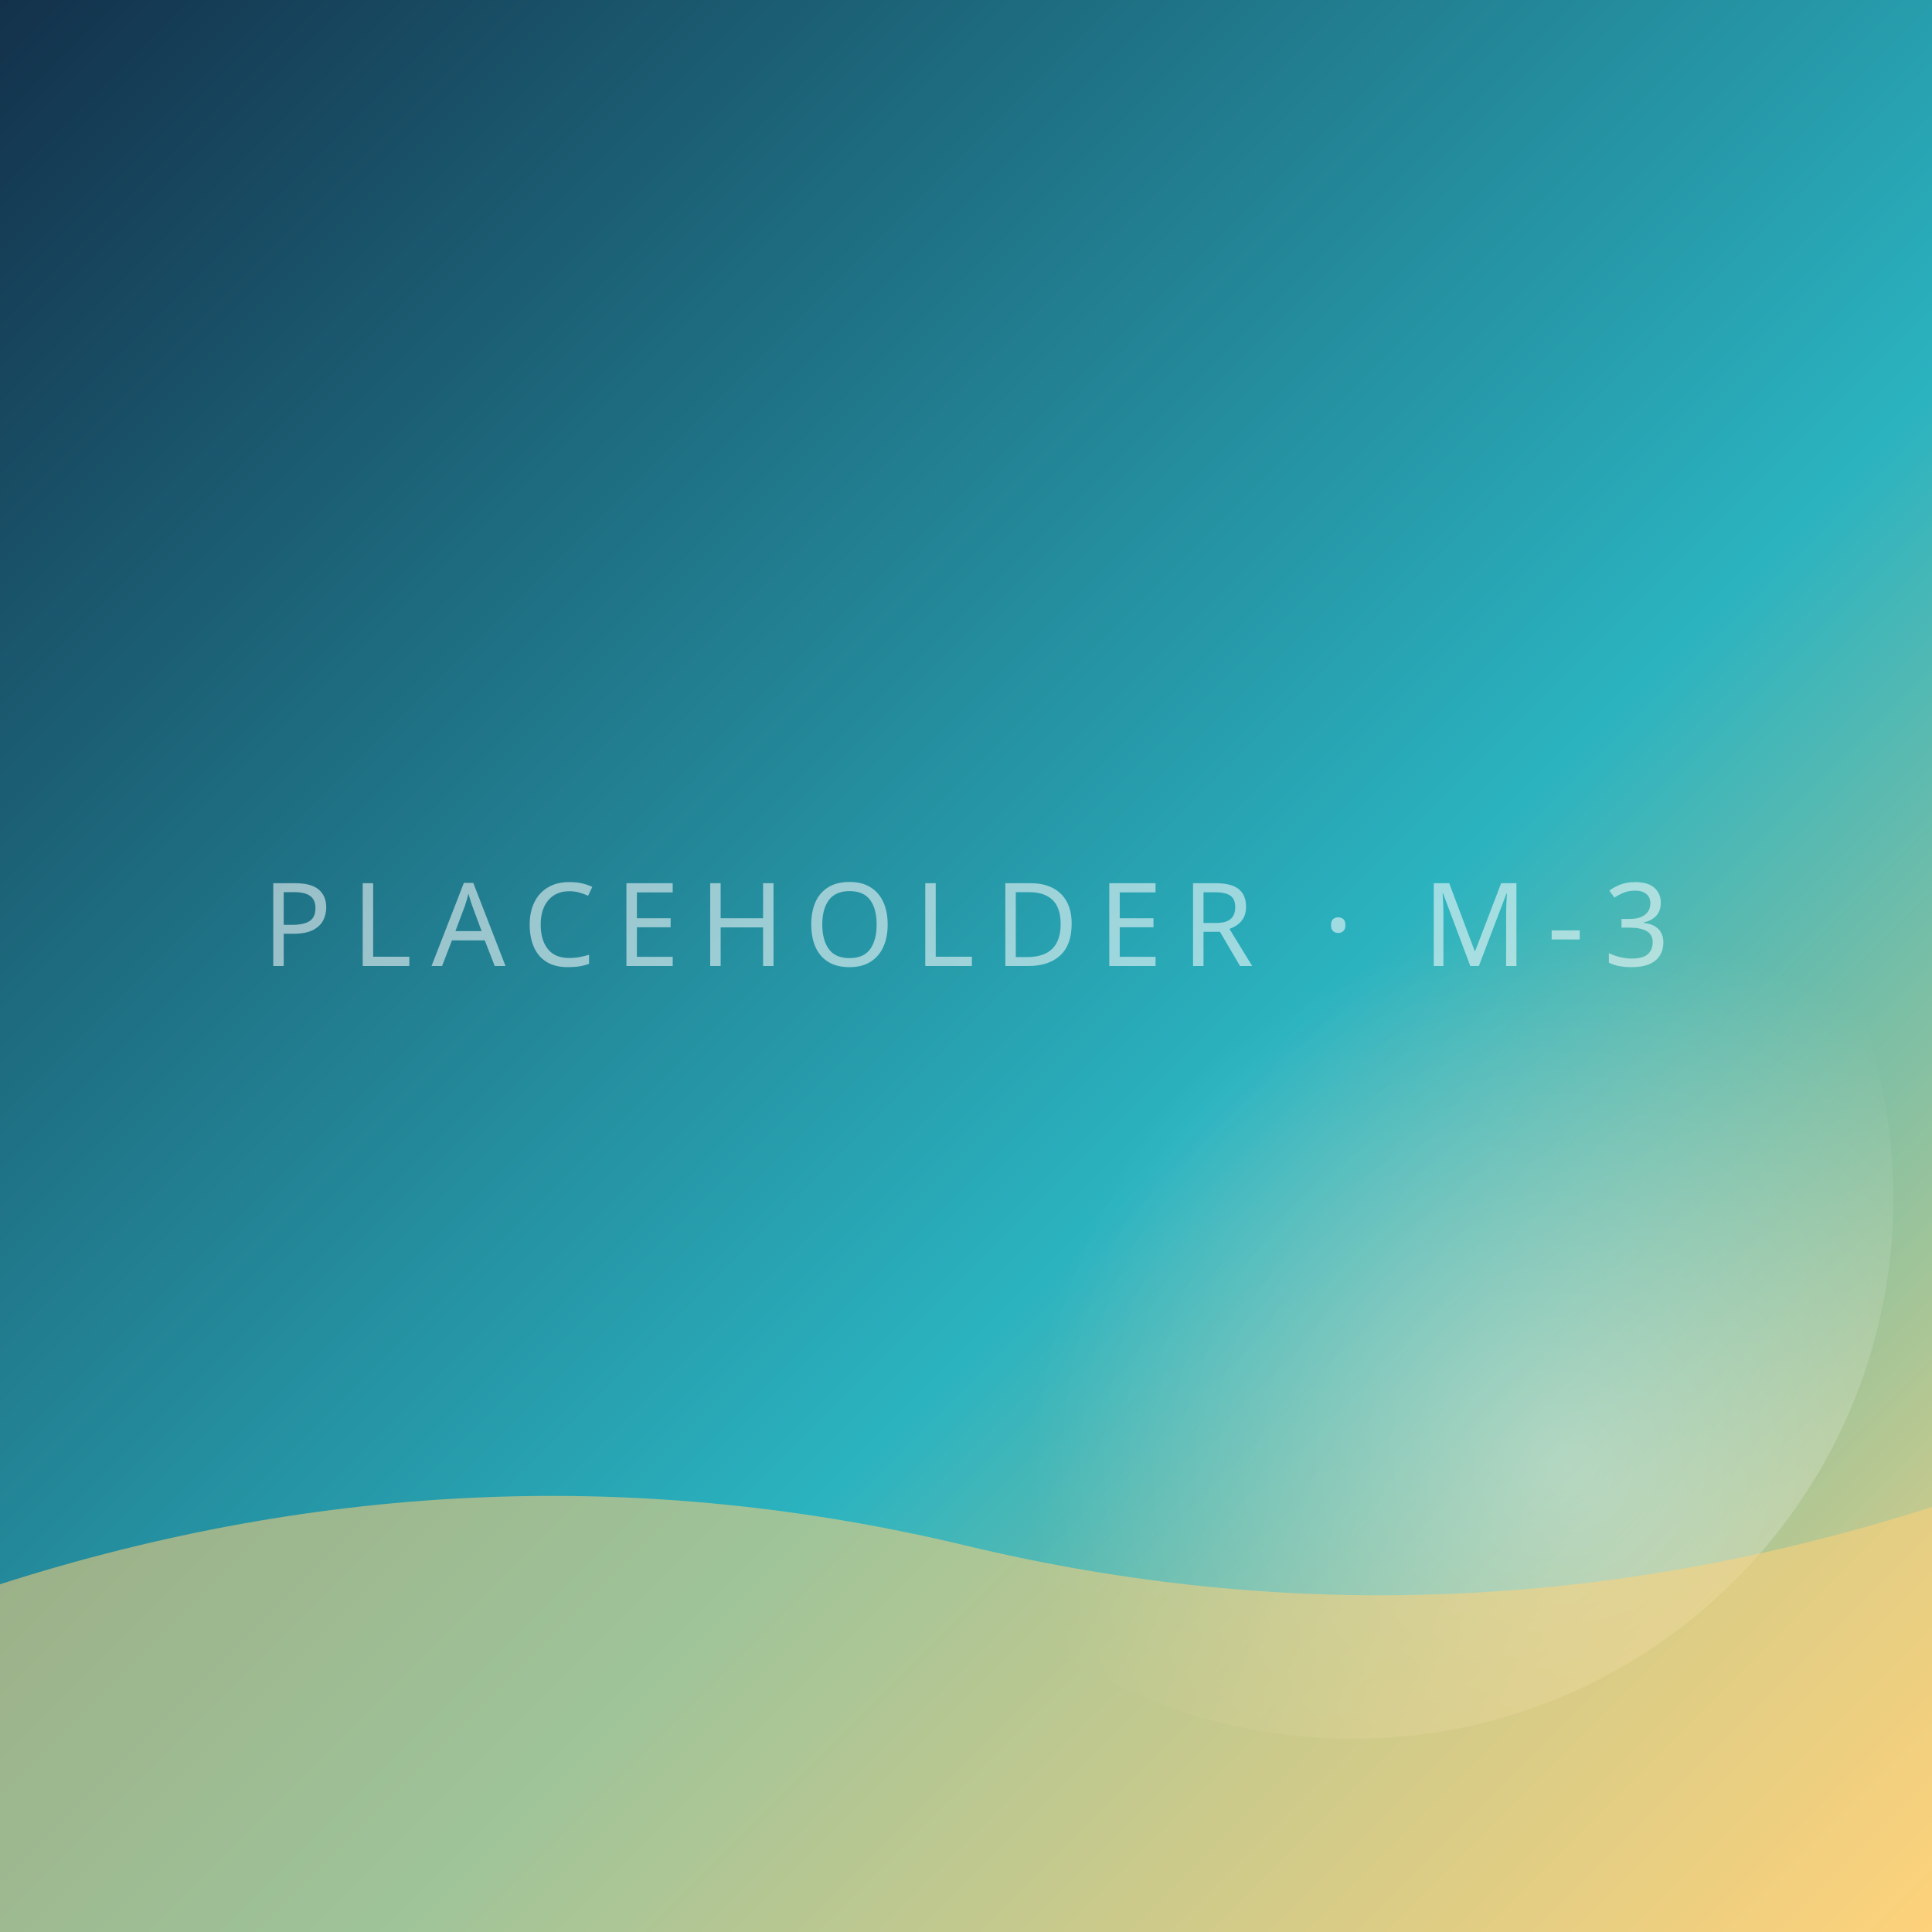
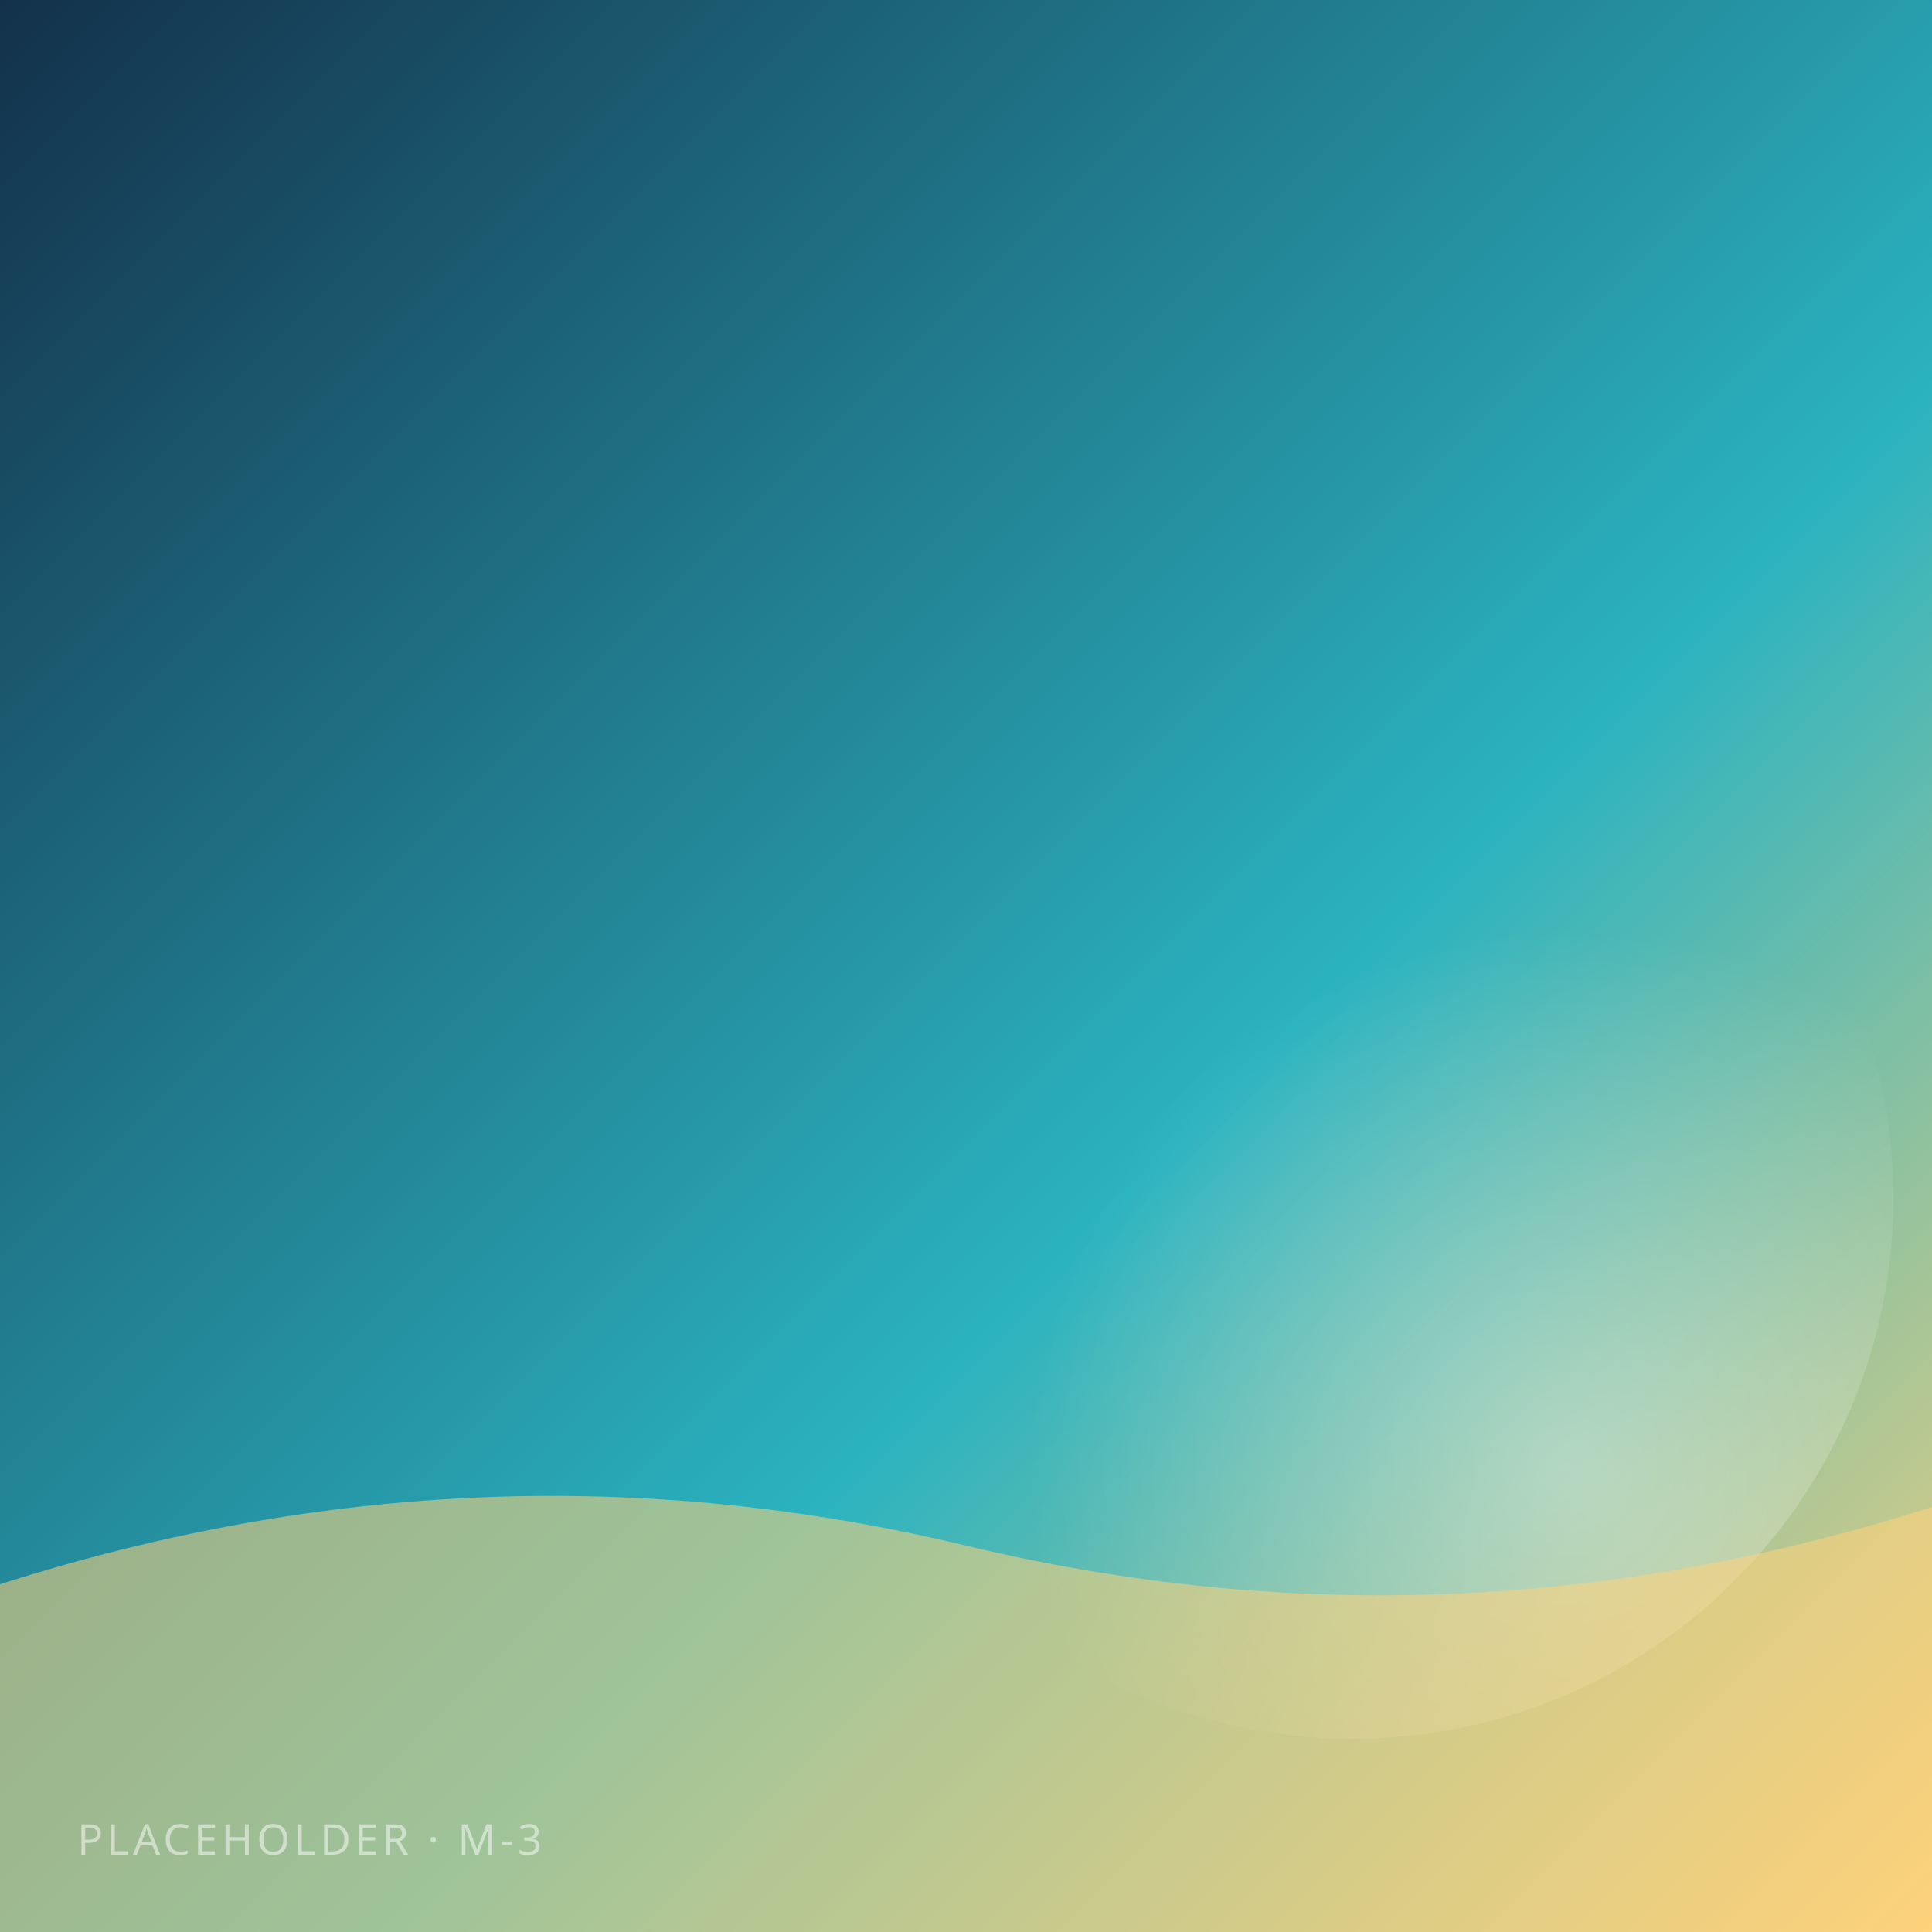
<svg xmlns="http://www.w3.org/2000/svg" width="1000" height="1000" viewBox="0 0 1000 1000">
  <defs>
    <linearGradient id="g" x1="0" y1="0" x2="1" y2="1">
      <stop offset="0" stop-color="#13304a" />
      <stop offset=".6" stop-color="#2bb3c0" />
      <stop offset="1" stop-color="#ffd27a" />
    </linearGradient>
    <radialGradient id="s" cx=".7" cy=".75" r=".5">
      <stop offset="0" stop-color="#fff" stop-opacity=".35" />
      <stop offset="1" stop-color="#fff" stop-opacity="0" />
    </radialGradient>
  </defs>
  <rect width="100%" height="100%" fill="url(#g)" />
  <circle cx="700" cy="620" r="280" fill="url(#s)" />
  <path d="M0 820 Q 250 740 500 800 T 1000 780 V 1000 H 0 Z" fill="#ffd27a" opacity=".55" />
-   <text x="50%" y="50%" fill="#fff" fill-opacity=".55" font-family="sans-serif" font-size="60" text-anchor="middle" letter-spacing="10">PLACEHOLDER · M-3</text>
+   <text x="40" y="960" fill="#fff" fill-opacity=".5" font-family="sans-serif" font-size="22" letter-spacing="2">PLACEHOLDER · M-3</text>
</svg>
